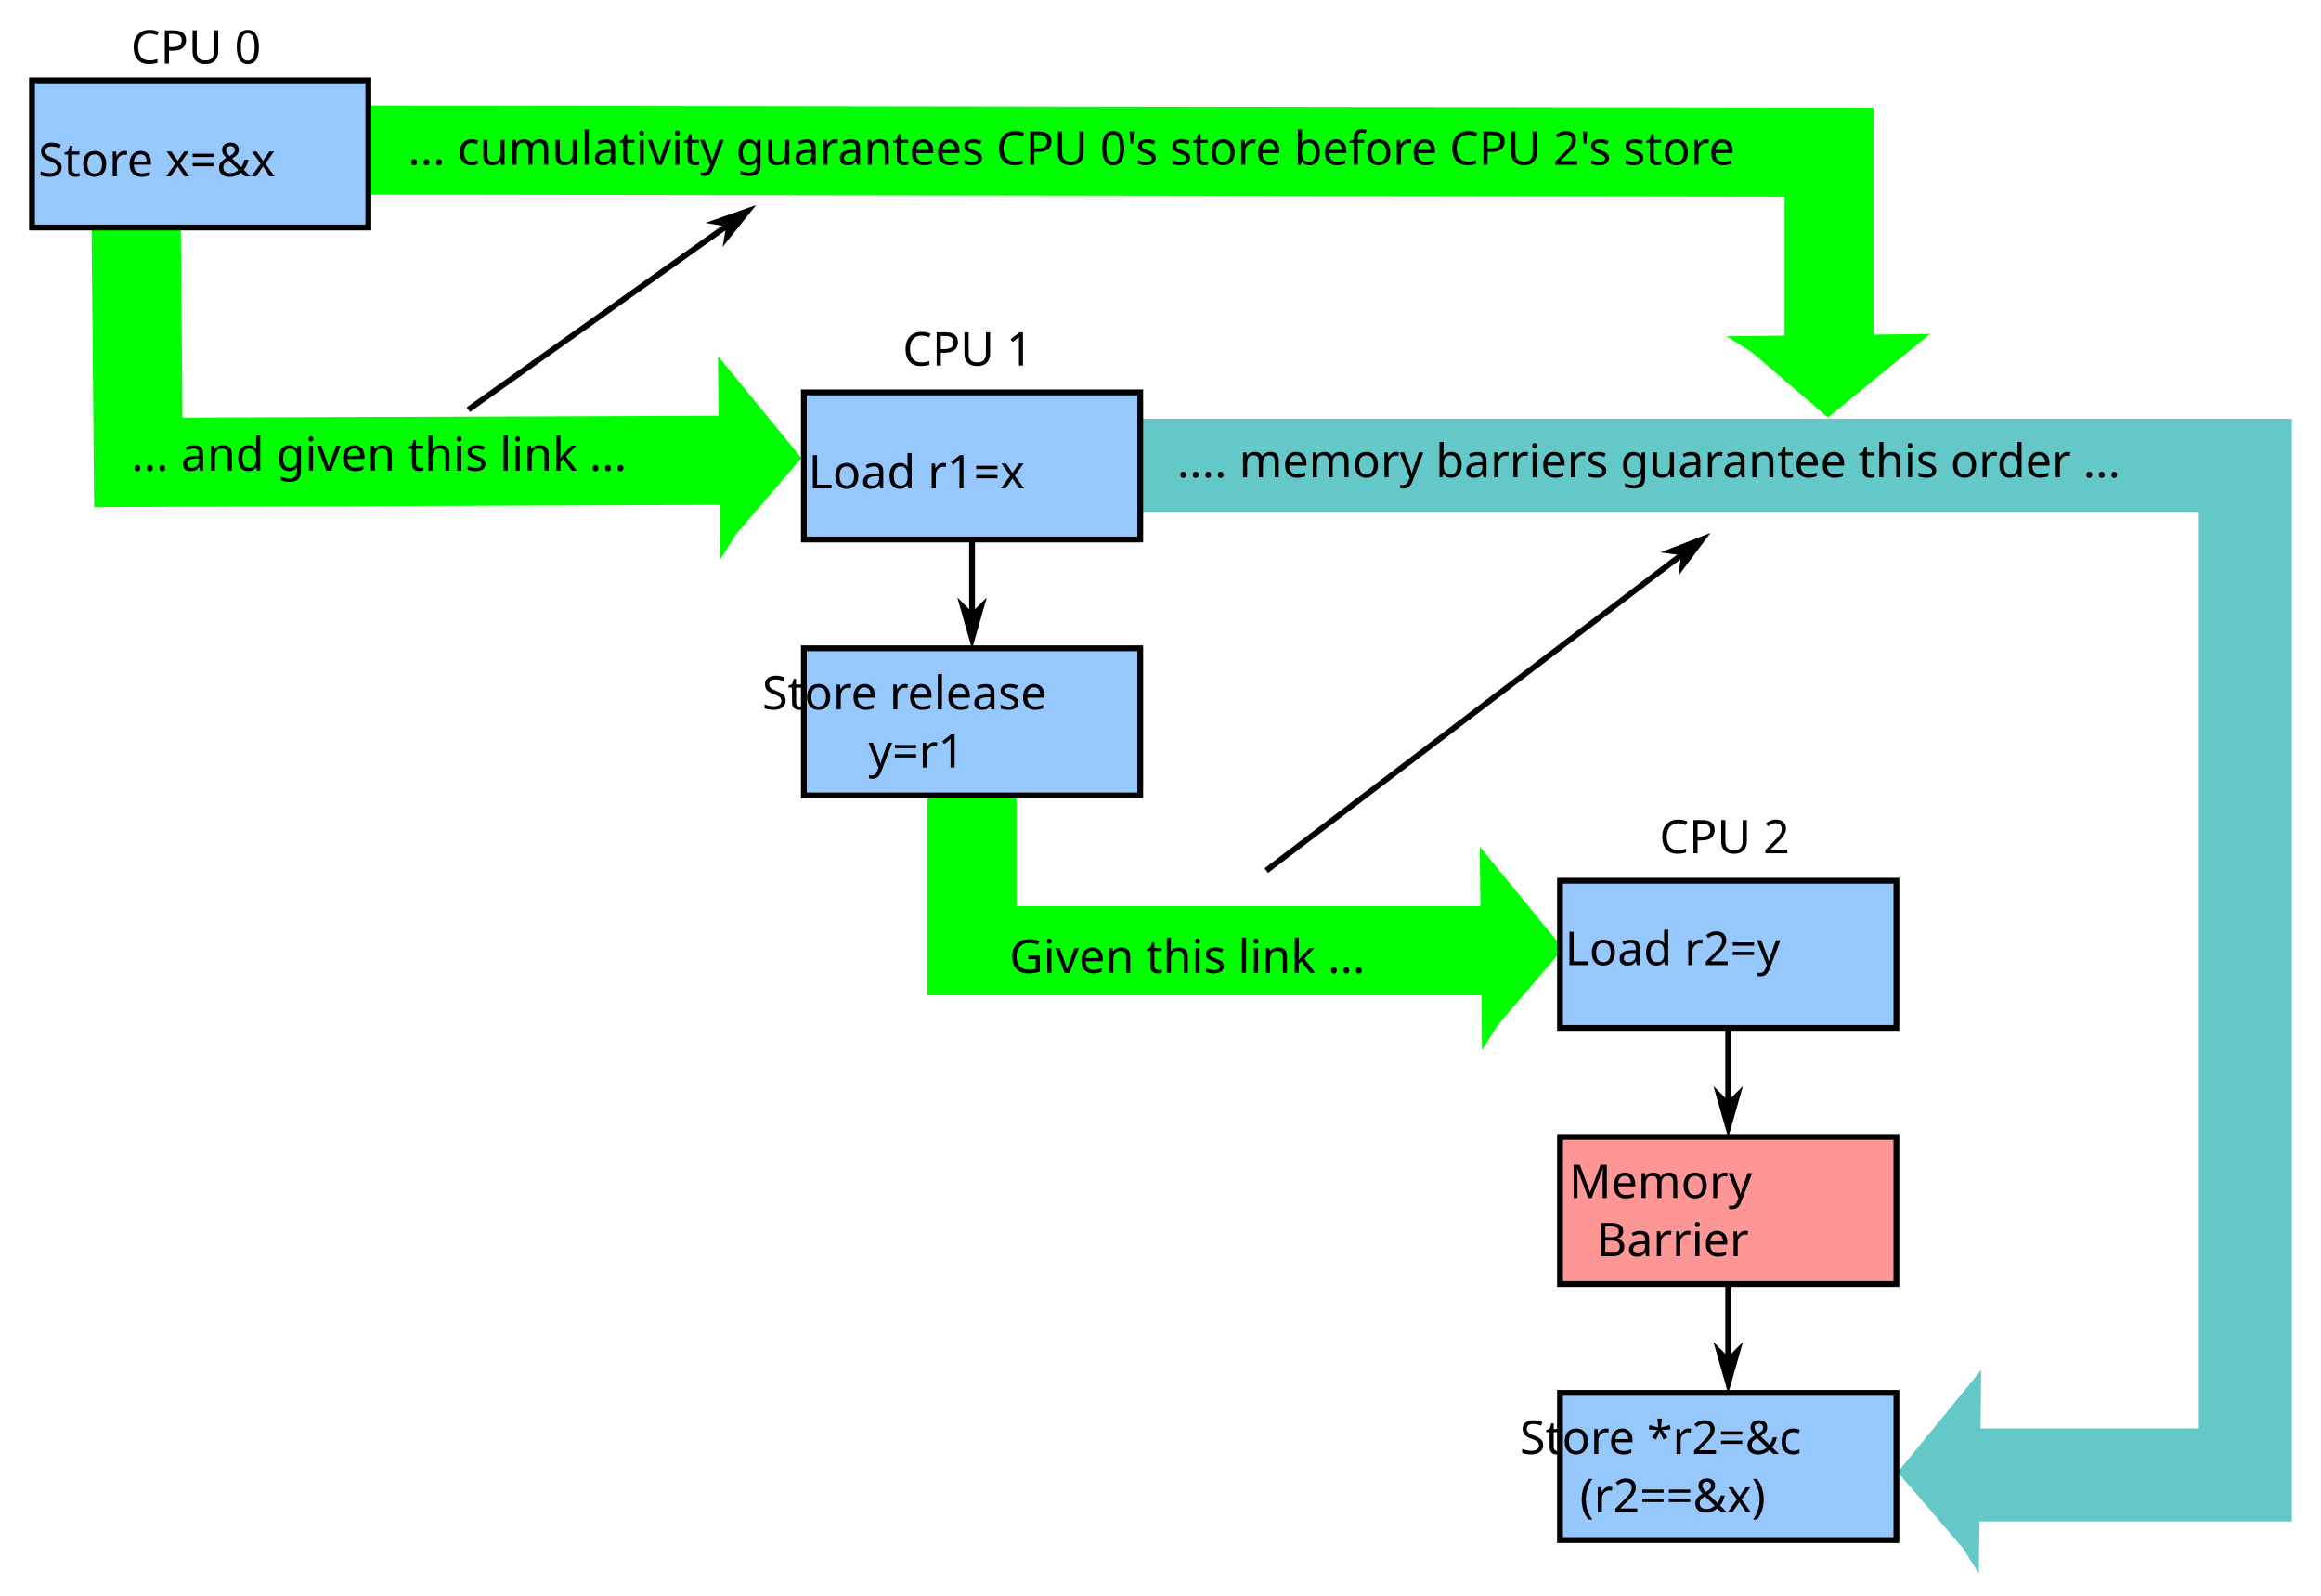
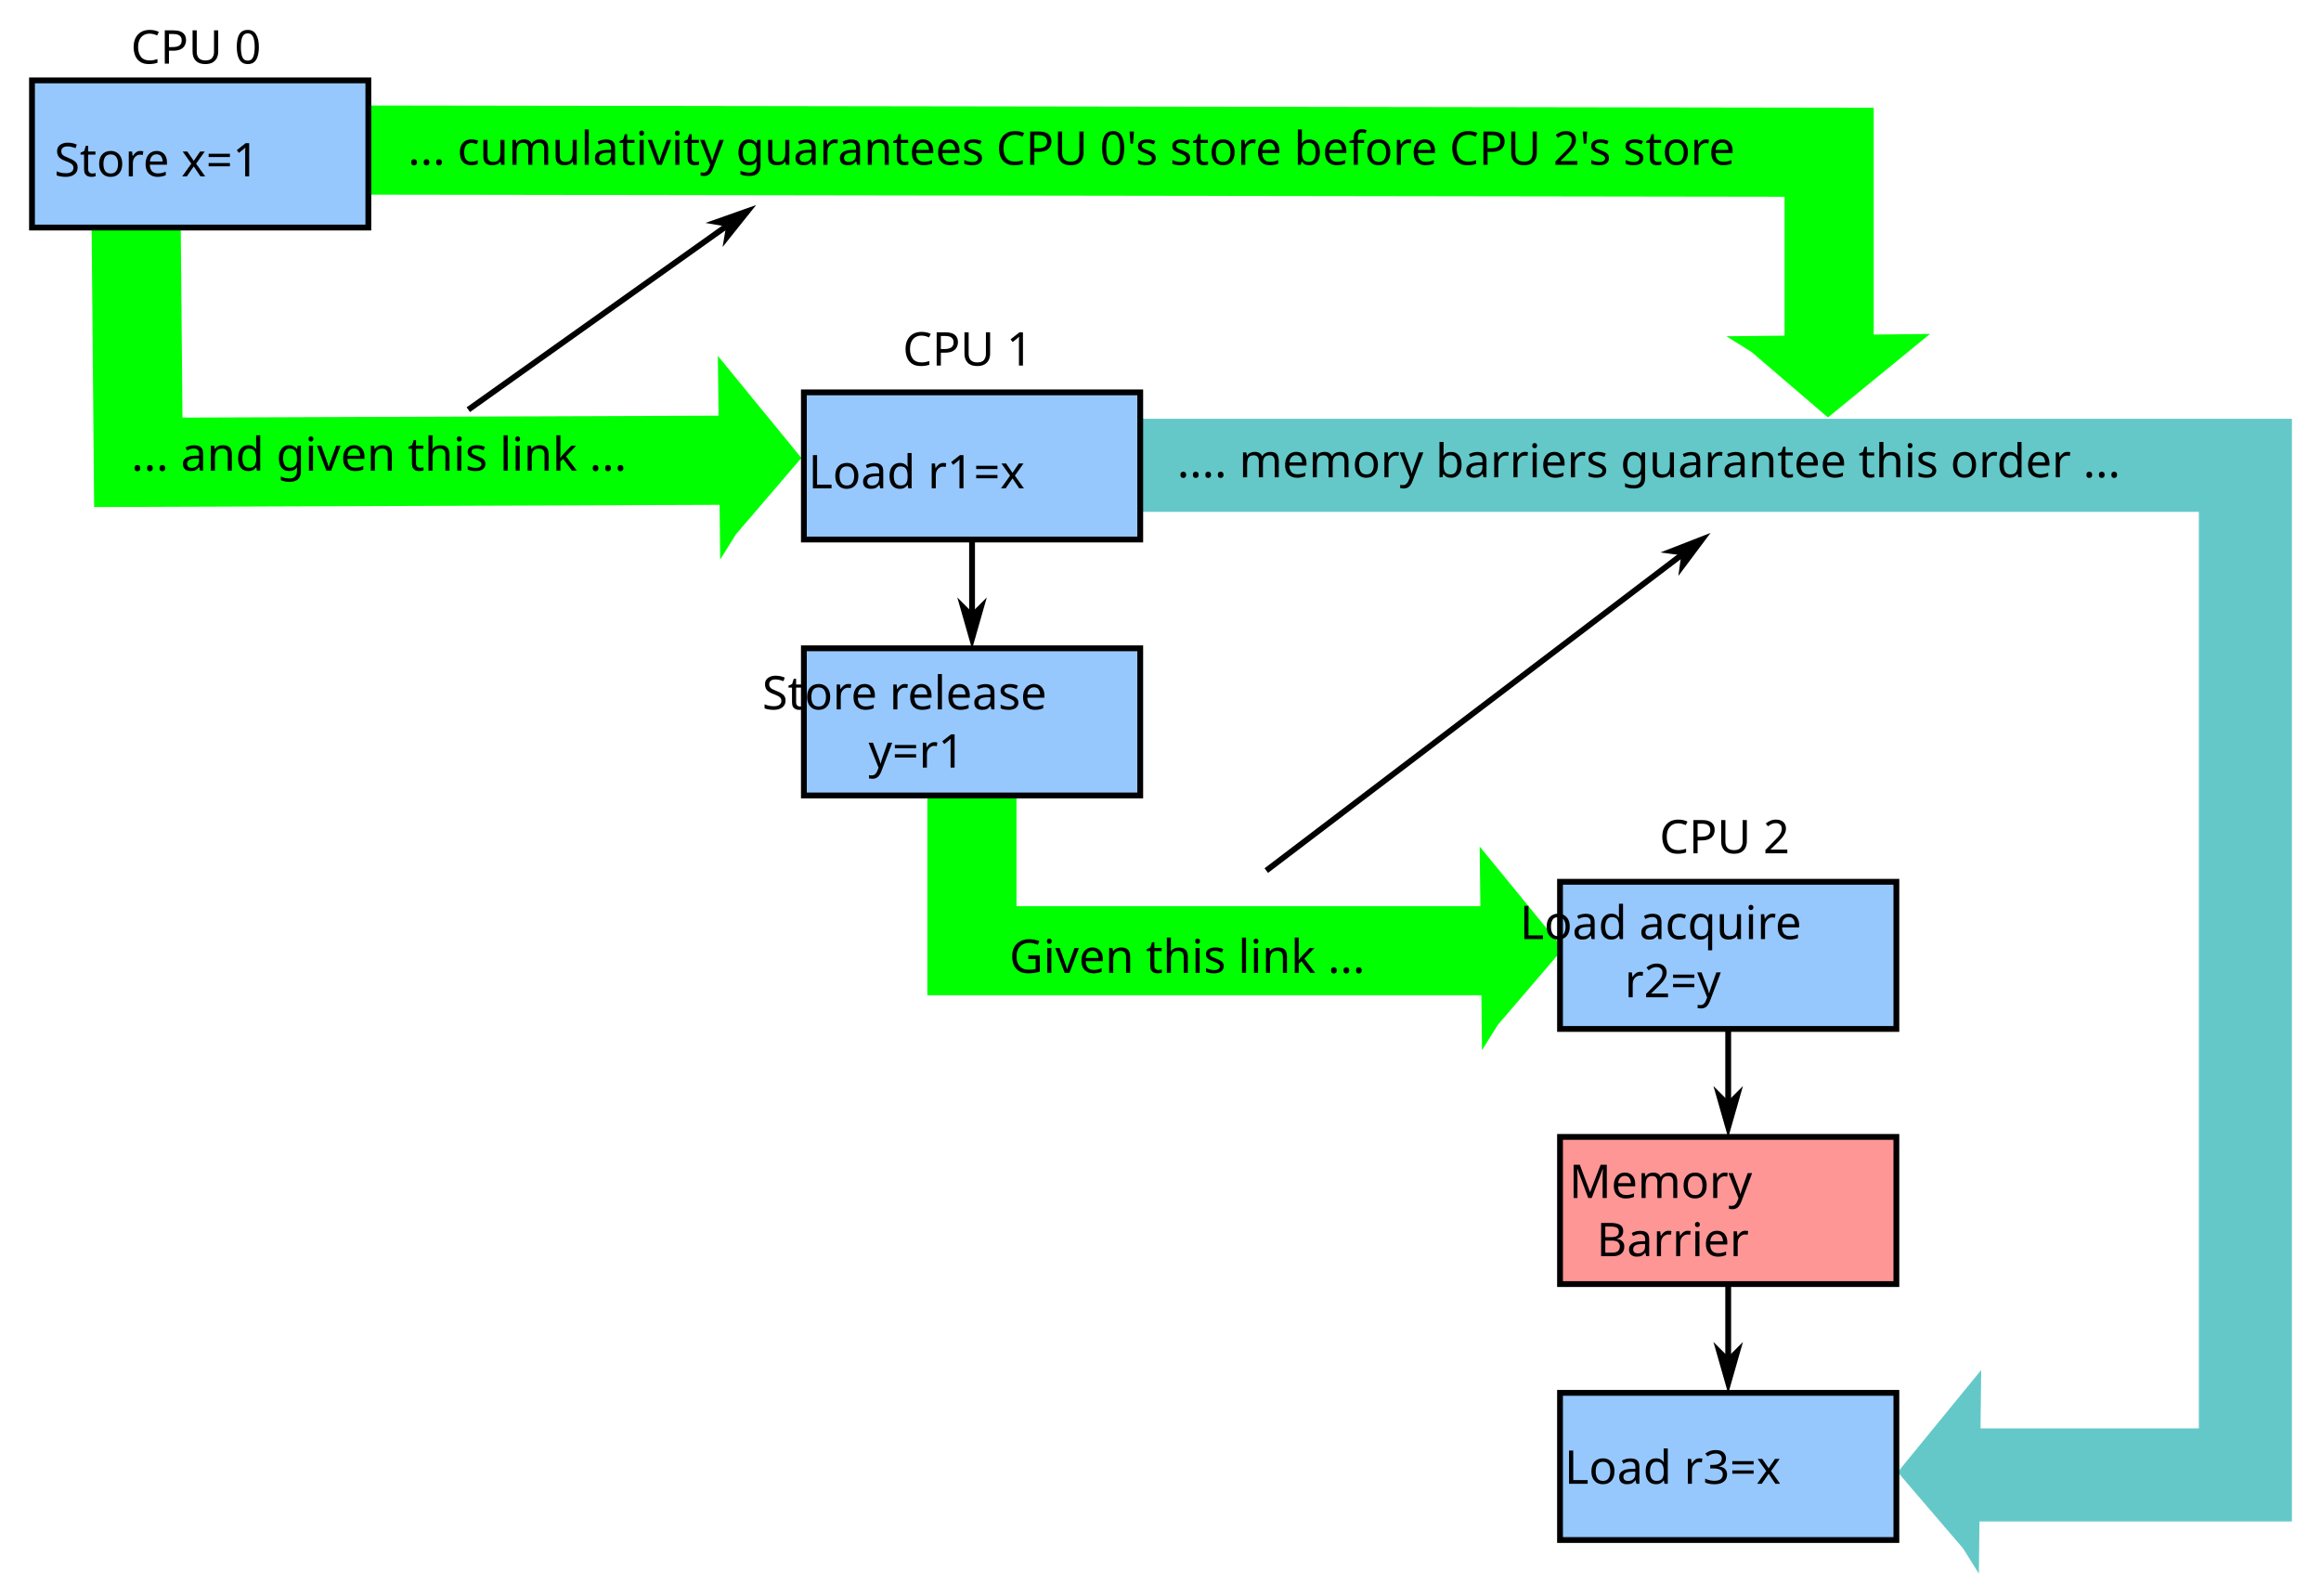
<svg xmlns="http://www.w3.org/2000/svg" width="399.036" height="274.328" id="svg2" version="1.1">
  <defs id="defs4">
    <marker orient="auto" refY="0" refX="0" id="Arrow2Send" style="overflow:visible">
      <path id="path3892" style="fill-rule:evenodd;stroke-width:0.625;stroke-linejoin:round" d="M 8.719,4.034 -2.207,0.016 8.719,-4.002 c -1.745,2.372 -1.735,5.617 -6e-7,8.035 z" transform="matrix(-0.3,0,0,-0.3,0.69,0)" />
    </marker>
    <marker orient="auto" refY="0" refX="0" id="Arrow1Send" style="overflow:visible">
      <path id="path3874" d="M 0,0 5,-5 -12.5,0 5,5 0,0 z" style="fill-rule:evenodd;stroke:#000000;stroke-width:1pt" transform="matrix(-0.2,0,0,-0.2,-1.2,0)" />
    </marker>
    <marker orient="auto" refY="0" refX="0" id="Arrow1Lend" style="overflow:visible">
      <path id="path3862" d="M 0,0 5,-5 -12.5,0 5,5 0,0 z" style="fill-rule:evenodd;stroke:#000000;stroke-width:1pt" transform="matrix(-0.8,0,0,-0.8,-10,0)" />
    </marker>
    <marker orient="auto" refY="0" refX="0" id="Arrow1Mend" style="overflow:visible">
      <path id="path3885" d="M 0,0 5,-5 -12.5,0 5,5 0,0 z" style="fill-rule:evenodd;stroke:#000000;stroke-width:1pt" transform="matrix(-0.4,0,0,-0.4,-4,0)" />
    </marker>
    <marker orient="auto" refY="0" refX="0" id="Arrow1Sstart" style="overflow:visible">
      <path id="path3888" d="M 0,0 5,-5 -12.5,0 5,5 0,0 z" style="fill-rule:evenodd;stroke:#000000;stroke-width:1pt" transform="matrix(0.2,0,0,0.2,1.2,0)" />
    </marker>
    <marker orient="auto" refY="0" refX="0" id="Arrow1Mstart" style="overflow:visible">
      <path id="path3882" d="M 0,0 5,-5 -12.5,0 5,5 0,0 z" style="fill-rule:evenodd;stroke:#000000;stroke-width:1pt" transform="matrix(0.4,0,0,0.4,4,0)" />
    </marker>
    <marker orient="auto" refY="0" refX="0" id="Arrow1Lstart" style="overflow:visible">
      <path id="path3876" d="M 0,0 5,-5 -12.5,0 5,5 0,0 z" style="fill-rule:evenodd;stroke:#000000;stroke-width:1pt" transform="matrix(0.8,0,0,0.8,10,0)" />
    </marker>
    <marker orient="auto" refY="0" refX="0" id="Arrow1Mend-2" style="overflow:visible">
      <path id="path3885-7" d="M 0,0 5,-5 -12.5,0 5,5 0,0 z" style="fill-rule:evenodd;stroke:#000000;stroke-width:1pt" transform="matrix(-0.4,0,0,-0.4,-4,0)" />
    </marker>
    <marker orient="auto" refY="0" refX="0" id="Arrow1Mend-26" style="overflow:visible">
      <path id="path3885-1" d="M 0,0 5,-5 -12.5,0 5,5 0,0 z" style="fill-rule:evenodd;stroke:#000000;stroke-width:1pt" transform="matrix(-0.4,0,0,-0.4,-4,0)" />
    </marker>
  </defs>
  <g id="layer1" transform="translate(111.5181,-727.7767)">
    <g id="layer2">
      <g id="g3096" transform="matrix(-1,0,0,-1,-27.67985,1737.68)">
        <path style="fill:none;stroke:#00ff00;stroke-width:15.327;stroke-linecap:butt;stroke-linejoin:miter;stroke-miterlimit:4;stroke-opacity:1;stroke-dasharray:none" d="m 20.463,984.103 -251.097,-0.374 0,-37.864" id="path5410-7" />
        <path style="fill:#00ff00;fill-opacity:1;stroke:#00ff00;stroke-width:1px;stroke-linecap:butt;stroke-linejoin:miter;stroke-opacity:1" d="m -246.558,951.979 31.878,-0.366 -2.931,-1.832 -12.825,-10.992 z" id="path5414-5" />
        <text id="text5458-3" y="-981.569" x="-13.718" style="font-size:8px;font-style:normal;font-variant:normal;font-weight:normal;font-stretch:normal;text-align:start;line-height:125%;letter-spacing:0px;word-spacing:0px;writing-mode:lr-tb;text-anchor:start;fill:#000000;fill-opacity:1;stroke:none;font-family:Sans;-inkscape-font-specification:Sans" xml:space="preserve" transform="scale(-1,-1)">
          <tspan id="tspan5462-5" y="-981.569" x="-13.718">... cumulativity guarantees CPU 0's store before CPU 2's store</tspan>
        </text>
      </g>
      <g transform="translate(0,53.92809)" id="g5416">
        <path id="path5410" d="m 148.07,837.302 -92.493,0 0,-28.512" style="fill:none;stroke:#00ff00;stroke-width:15.327;stroke-linecap:butt;stroke-linejoin:miter;stroke-miterlimit:4;stroke-opacity:1;stroke-dasharray:none" />
        <path id="path5414" d="m 143.391,820.798 0.366,31.878 1.832,-2.931 10.992,-12.825 z" style="fill:#00ff00;fill-opacity:1;stroke:#00ff00;stroke-width:1px;stroke-linecap:butt;stroke-linejoin:miter;stroke-opacity:1" />
        <path style="fill:#64c8c8;fill-opacity:1;stroke:#64c8c8;stroke-width:1px;stroke-linecap:butt;stroke-linejoin:miter;stroke-opacity:1" d="m 228.582,910.798 -0.366,31.878 -1.832,-2.931 -10.992,-12.825 z" id="path5450" />
        <path style="fill:none;stroke:#64c8c8;stroke-width:16;stroke-linecap:butt;stroke-linejoin:miter;stroke-miterlimit:4;stroke-opacity:1;stroke-dasharray:none" d="m 124.517,753.844 -40.399,0 190.4,0 0,173.567 -49.377,0" id="path5456" />
        <text xml:space="preserve" style="font-size:8px;font-style:normal;font-variant:normal;font-weight:normal;font-stretch:normal;text-align:start;line-height:125%;letter-spacing:0px;word-spacing:0px;writing-mode:lr-tb;text-anchor:start;fill:#000000;fill-opacity:1;stroke:none;font-family:Sans;-inkscape-font-specification:Sans" x="62.018" y="841.107" id="text5458">
          <tspan x="62.018" y="841.107" id="tspan5462">Given this link ...</tspan>
        </text>
        <text id="text5466" y="755.909" x="90.846" style="font-size:8px;font-style:normal;font-variant:normal;font-weight:normal;font-stretch:normal;text-align:start;line-height:125%;letter-spacing:0px;word-spacing:0px;writing-mode:lr-tb;text-anchor:start;fill:#000000;fill-opacity:1;stroke:none;font-family:Sans;-inkscape-font-specification:Sans" xml:space="preserve">
          <tspan id="tspan5468" y="755.909" x="90.846">.... memory barriers guarantee this order ...</tspan>
        </text>
        <path style="fill:none;stroke:#000000;stroke-width:1px;stroke-linecap:butt;stroke-linejoin:miter;stroke-opacity:1;marker-end:url(#Arrow1Mend)" d="M 80.05,82.764 154.863,25.906" id="path5470" transform="translate(26.13765,740.7514)" />
      </g>
      <g id="g3200" transform="translate(18.7033,-182.5442)">
        <path style="fill:none;stroke:#00ff00;stroke-width:15.327;stroke-linecap:butt;stroke-linejoin:miter;stroke-miterlimit:4;stroke-opacity:1;stroke-dasharray:none" d="m -1.607,989.427 -104.837,0.374 -0.374,-41.23" id="path5410-3" />
        <path style="fill:#00ff00;fill-opacity:1;stroke:#00ff00;stroke-width:1px;stroke-linecap:butt;stroke-linejoin:miter;stroke-opacity:1" d="m -6.286,972.923 0.366,31.878 1.832,-2.931 10.992,-12.825 z" id="path5414-6" />
        <text id="text5458-0" y="991.232" x="-107.659" style="font-size:8px;font-style:normal;font-variant:normal;font-weight:normal;font-stretch:normal;text-align:start;line-height:125%;letter-spacing:0px;word-spacing:0px;writing-mode:lr-tb;text-anchor:start;fill:#000000;fill-opacity:1;stroke:none;font-family:Sans;-inkscape-font-specification:Sans" xml:space="preserve">
          <tspan id="tspan5462-6" y="991.232" x="-107.659">... and given this link ...</tspan>
        </text>
      </g>
      <path style="fill:none;stroke:#000000;stroke-width:1px;stroke-linecap:butt;stroke-linejoin:miter;stroke-opacity:1;marker-end:url(#Arrow1Mend)" d="m -31.002,798.206 47.88,-34.04" id="path5470-0-8" />
    </g>
    <g transform="translate(0,53.92809)" id="g3022">
      <g id="g4938" transform="translate(-6,-40)">
        <rect transform="translate(26.664,740.3406)" y="40.961" x="6.024" height="25.299" width="57.827" id="rect4930" style="fill:#96c8fe;fill-opacity:1;stroke:#000000;stroke-width:1;stroke-miterlimit:4;stroke-opacity:1;stroke-dasharray:none;stroke-dashoffset:0" />
        <text id="text4932" y="797.81" x="61.421" style="font-size:8px;font-style:normal;font-variant:normal;font-weight:normal;font-stretch:normal;text-align:start;line-height:125%;letter-spacing:0px;word-spacing:0px;writing-mode:lr-tb;text-anchor:start;fill:#000000;fill-opacity:1;stroke:none;font-family:Sans;-inkscape-font-specification:Sans" xml:space="preserve">
          <tspan style="text-align:center;text-anchor:middle" id="tspan4936" y="797.81" x="61.421">Load r1=x</tspan>
        </text>
      </g>
      <path style="fill:none;stroke:#000000;stroke-width:1px;stroke-linecap:butt;stroke-linejoin:miter;stroke-opacity:1;marker-end:url(#Arrow1Mend)" d="m 55.601,766.601 0,16.866" id="path5150" />
      <g id="g5348" transform="translate(-6,4)">
        <rect style="fill:#96c8fe;fill-opacity:1;stroke:#000000;stroke-width:1;stroke-miterlimit:4;stroke-opacity:1;stroke-dasharray:none;stroke-dashoffset:0" id="rect5350" width="57.827" height="25.299" x="6.024" y="40.961" transform="translate(26.664,740.3406)" />
        <text xml:space="preserve" style="font-size:8px;font-style:normal;font-variant:normal;font-weight:normal;font-stretch:normal;text-align:start;line-height:125%;letter-spacing:0px;word-spacing:0px;writing-mode:lr-tb;text-anchor:start;fill:#000000;fill-opacity:1;stroke:none;font-family:Sans;-inkscape-font-specification:Sans" x="61.421" y="791.81" id="text5352">
          <tspan id="tspan5354" x="61.421" y="791.81" style="text-align:center;text-anchor:middle">Store release</tspan>
          <tspan x="61.421" y="801.81" id="tspan5356" style="text-align:center;text-anchor:middle">y=r1</tspan>
        </text>
      </g>
      <g transform="translate(124,43.95315)" id="g5360">
-         <rect style="fill:#96c8fe;fill-opacity:1;stroke:#000000;stroke-width:1;stroke-miterlimit:4;stroke-opacity:1;stroke-dasharray:none;stroke-dashoffset:0" id="rect5362" width="57.827" height="25.299" x="6.024" y="40.961" transform="translate(26.664,740.3406)" />
-         <text xml:space="preserve" style="font-size:8px;font-style:normal;font-variant:normal;font-weight:normal;font-stretch:normal;text-align:start;line-height:125%;letter-spacing:0px;word-spacing:0px;writing-mode:lr-tb;text-anchor:start;fill:#000000;fill-opacity:1;stroke:none;font-family:Sans;-inkscape-font-specification:Sans" x="61.421" y="795.81" id="text5364">
-           <tspan x="61.421" y="795.81" id="tspan5368" style="text-align:center;text-anchor:middle">Load r2=y</tspan>
+         <rect style="fill:#96c8fe;fill-opacity:1;stroke:#000000;stroke-width:1;stroke-miterlimit:4;stroke-opacity:1;stroke-dasharray:none;stroke-dashoffset:0" id="rect5362" width="57.827" height="25.299" x="32.688" y="781.488" />
+         <text xml:space="preserve" style="font-size:8px;font-style:normal;font-variant:normal;font-weight:normal;font-stretch:normal;text-align:start;line-height:125%;letter-spacing:0px;word-spacing:0px;writing-mode:lr-tb;text-anchor:start;fill:#000000;fill-opacity:1;stroke:none;font-family:Sans;-inkscape-font-specification:Sans" x="61.421" y="791.345" id="text5364">
+           <tspan x="61.421" y="791.345" id="tspan5368" style="text-align:center;text-anchor:middle">Load acquire</tspan>
+           <tspan x="61.421" y="801.345" style="text-align:center;text-anchor:middle" id="tspan3061">r2=y</tspan>
        </text>
      </g>
      <g transform="translate(124,88)" id="g5370">
        <rect transform="translate(26.664,740.3406)" y="40.961" x="6.024" height="25.299" width="57.827" id="rect5372" style="fill:#fe9696;fill-opacity:1;stroke:#000000;stroke-width:1;stroke-miterlimit:4;stroke-opacity:1;stroke-dasharray:none;stroke-dashoffset:0" />
        <text id="text5374" y="791.81" x="61.421" style="font-size:8px;font-style:normal;font-variant:normal;font-weight:normal;font-stretch:normal;text-align:start;line-height:125%;letter-spacing:0px;word-spacing:0px;writing-mode:lr-tb;text-anchor:start;fill:#000000;fill-opacity:1;stroke:none;font-family:Sans;-inkscape-font-specification:Sans" xml:space="preserve">
          <tspan style="text-align:center;text-anchor:middle" y="791.81" x="61.421" id="tspan5376">Memory</tspan>
          <tspan style="text-align:center;text-anchor:middle" id="tspan5378" y="801.81" x="61.421">Barrier</tspan>
        </text>
      </g>
      <path id="path5380" d="m 185.601,850.601 0,16.866" style="fill:none;stroke:#000000;stroke-width:1px;stroke-linecap:butt;stroke-linejoin:miter;stroke-opacity:1;marker-end:url(#Arrow1Mend)" />
      <path style="fill:none;stroke:#000000;stroke-width:1px;stroke-linecap:butt;stroke-linejoin:miter;stroke-opacity:1;marker-end:url(#Arrow1Mend)" d="m 185.601,894.601 0,16.866" id="path5382" />
      <g transform="translate(124,132)" id="g5384">
        <rect transform="translate(26.664,740.3406)" y="40.961" x="6.024" height="25.299" width="57.827" id="rect5386" style="fill:#96c8fe;fill-opacity:1;stroke:#000000;stroke-width:1;stroke-miterlimit:4;stroke-opacity:1;stroke-dasharray:none;stroke-dashoffset:0" />
-         <text id="text5388" y="791.81" x="61.421" style="font-size:8px;font-style:normal;font-variant:normal;font-weight:normal;font-stretch:normal;text-align:start;line-height:125%;letter-spacing:0px;word-spacing:0px;writing-mode:lr-tb;text-anchor:start;fill:#000000;fill-opacity:1;stroke:none;font-family:Sans;-inkscape-font-specification:Sans" xml:space="preserve">
-           <tspan style="text-align:center;text-anchor:middle" id="tspan5392" y="791.81" x="61.421">Store *r2=&amp;c</tspan>
-           <tspan style="text-align:center;text-anchor:middle" y="801.81" x="61.421" id="tspan3071">(r2==&amp;x)</tspan>
+         <text id="text5388" y="796.934" x="61.421" style="font-size:8px;font-style:normal;font-variant:normal;font-weight:normal;font-stretch:normal;text-align:start;line-height:125%;letter-spacing:0px;word-spacing:0px;writing-mode:lr-tb;text-anchor:start;fill:#000000;fill-opacity:1;stroke:none;font-family:Sans;-inkscape-font-specification:Sans" xml:space="preserve">
+           <tspan style="text-align:center;text-anchor:middle" y="796.934" x="61.421" id="tspan3071">Load r3=x</tspan>
        </text>
      </g>
      <text xml:space="preserve" style="font-size:8px;font-style:normal;font-variant:normal;font-weight:normal;font-stretch:normal;text-align:start;line-height:125%;letter-spacing:0px;word-spacing:0px;writing-mode:lr-tb;text-anchor:start;fill:#000000;fill-opacity:1;stroke:none;font-family:Sans;-inkscape-font-specification:Sans" x="173.787" y="820.548" id="text3243">
        <tspan id="tspan3245" x="173.787" y="820.548">CPU 2</tspan>
      </text>
      <text id="text3247" y="736.702" x="43.683" style="font-size:8px;font-style:normal;font-variant:normal;font-weight:normal;font-stretch:normal;text-align:start;line-height:125%;letter-spacing:0px;word-spacing:0px;writing-mode:lr-tb;text-anchor:start;fill:#000000;fill-opacity:1;stroke:none;font-family:Sans;-inkscape-font-specification:Sans" xml:space="preserve">
        <tspan y="736.702" x="43.683" id="tspan3249">CPU 1</tspan>
      </text>
    </g>
    <text id="text3247-3" y="738.714" x="-89.023" style="font-size:8px;font-style:normal;font-variant:normal;font-weight:normal;font-stretch:normal;text-align:start;line-height:125%;letter-spacing:0px;word-spacing:0px;writing-mode:lr-tb;text-anchor:start;fill:#000000;fill-opacity:1;stroke:none;font-family:Sans;-inkscape-font-specification:Sans" xml:space="preserve">
      <tspan y="738.714" x="-89.023" id="tspan3249-6">CPU 0</tspan>
    </text>
    <g id="g4938-6" transform="translate(-138.7057,-39.70502)">
      <rect transform="translate(26.664,740.3406)" y="40.961" x="6.024" height="25.299" width="57.827" id="rect4930-2" style="fill:#96c8fe;fill-opacity:1;stroke:#000000;stroke-width:1;stroke-miterlimit:4;stroke-opacity:1;stroke-dasharray:none;stroke-dashoffset:0" />
      <text id="text4932-9" y="797.81" x="61.421" style="font-size:8px;font-style:normal;font-variant:normal;font-weight:normal;font-stretch:normal;text-align:start;line-height:125%;letter-spacing:0px;word-spacing:0px;writing-mode:lr-tb;text-anchor:start;fill:#000000;fill-opacity:1;stroke:none;font-family:Sans;-inkscape-font-specification:Sans" xml:space="preserve">
-         <tspan style="text-align:center;text-anchor:middle" id="tspan4936-1" y="797.81" x="61.421">Store x=&amp;x</tspan>
+         <tspan style="text-align:center;text-anchor:middle" id="tspan4936-1" y="797.81" x="61.421">Store x=1</tspan>
      </text>
    </g>
  </g>
</svg>
